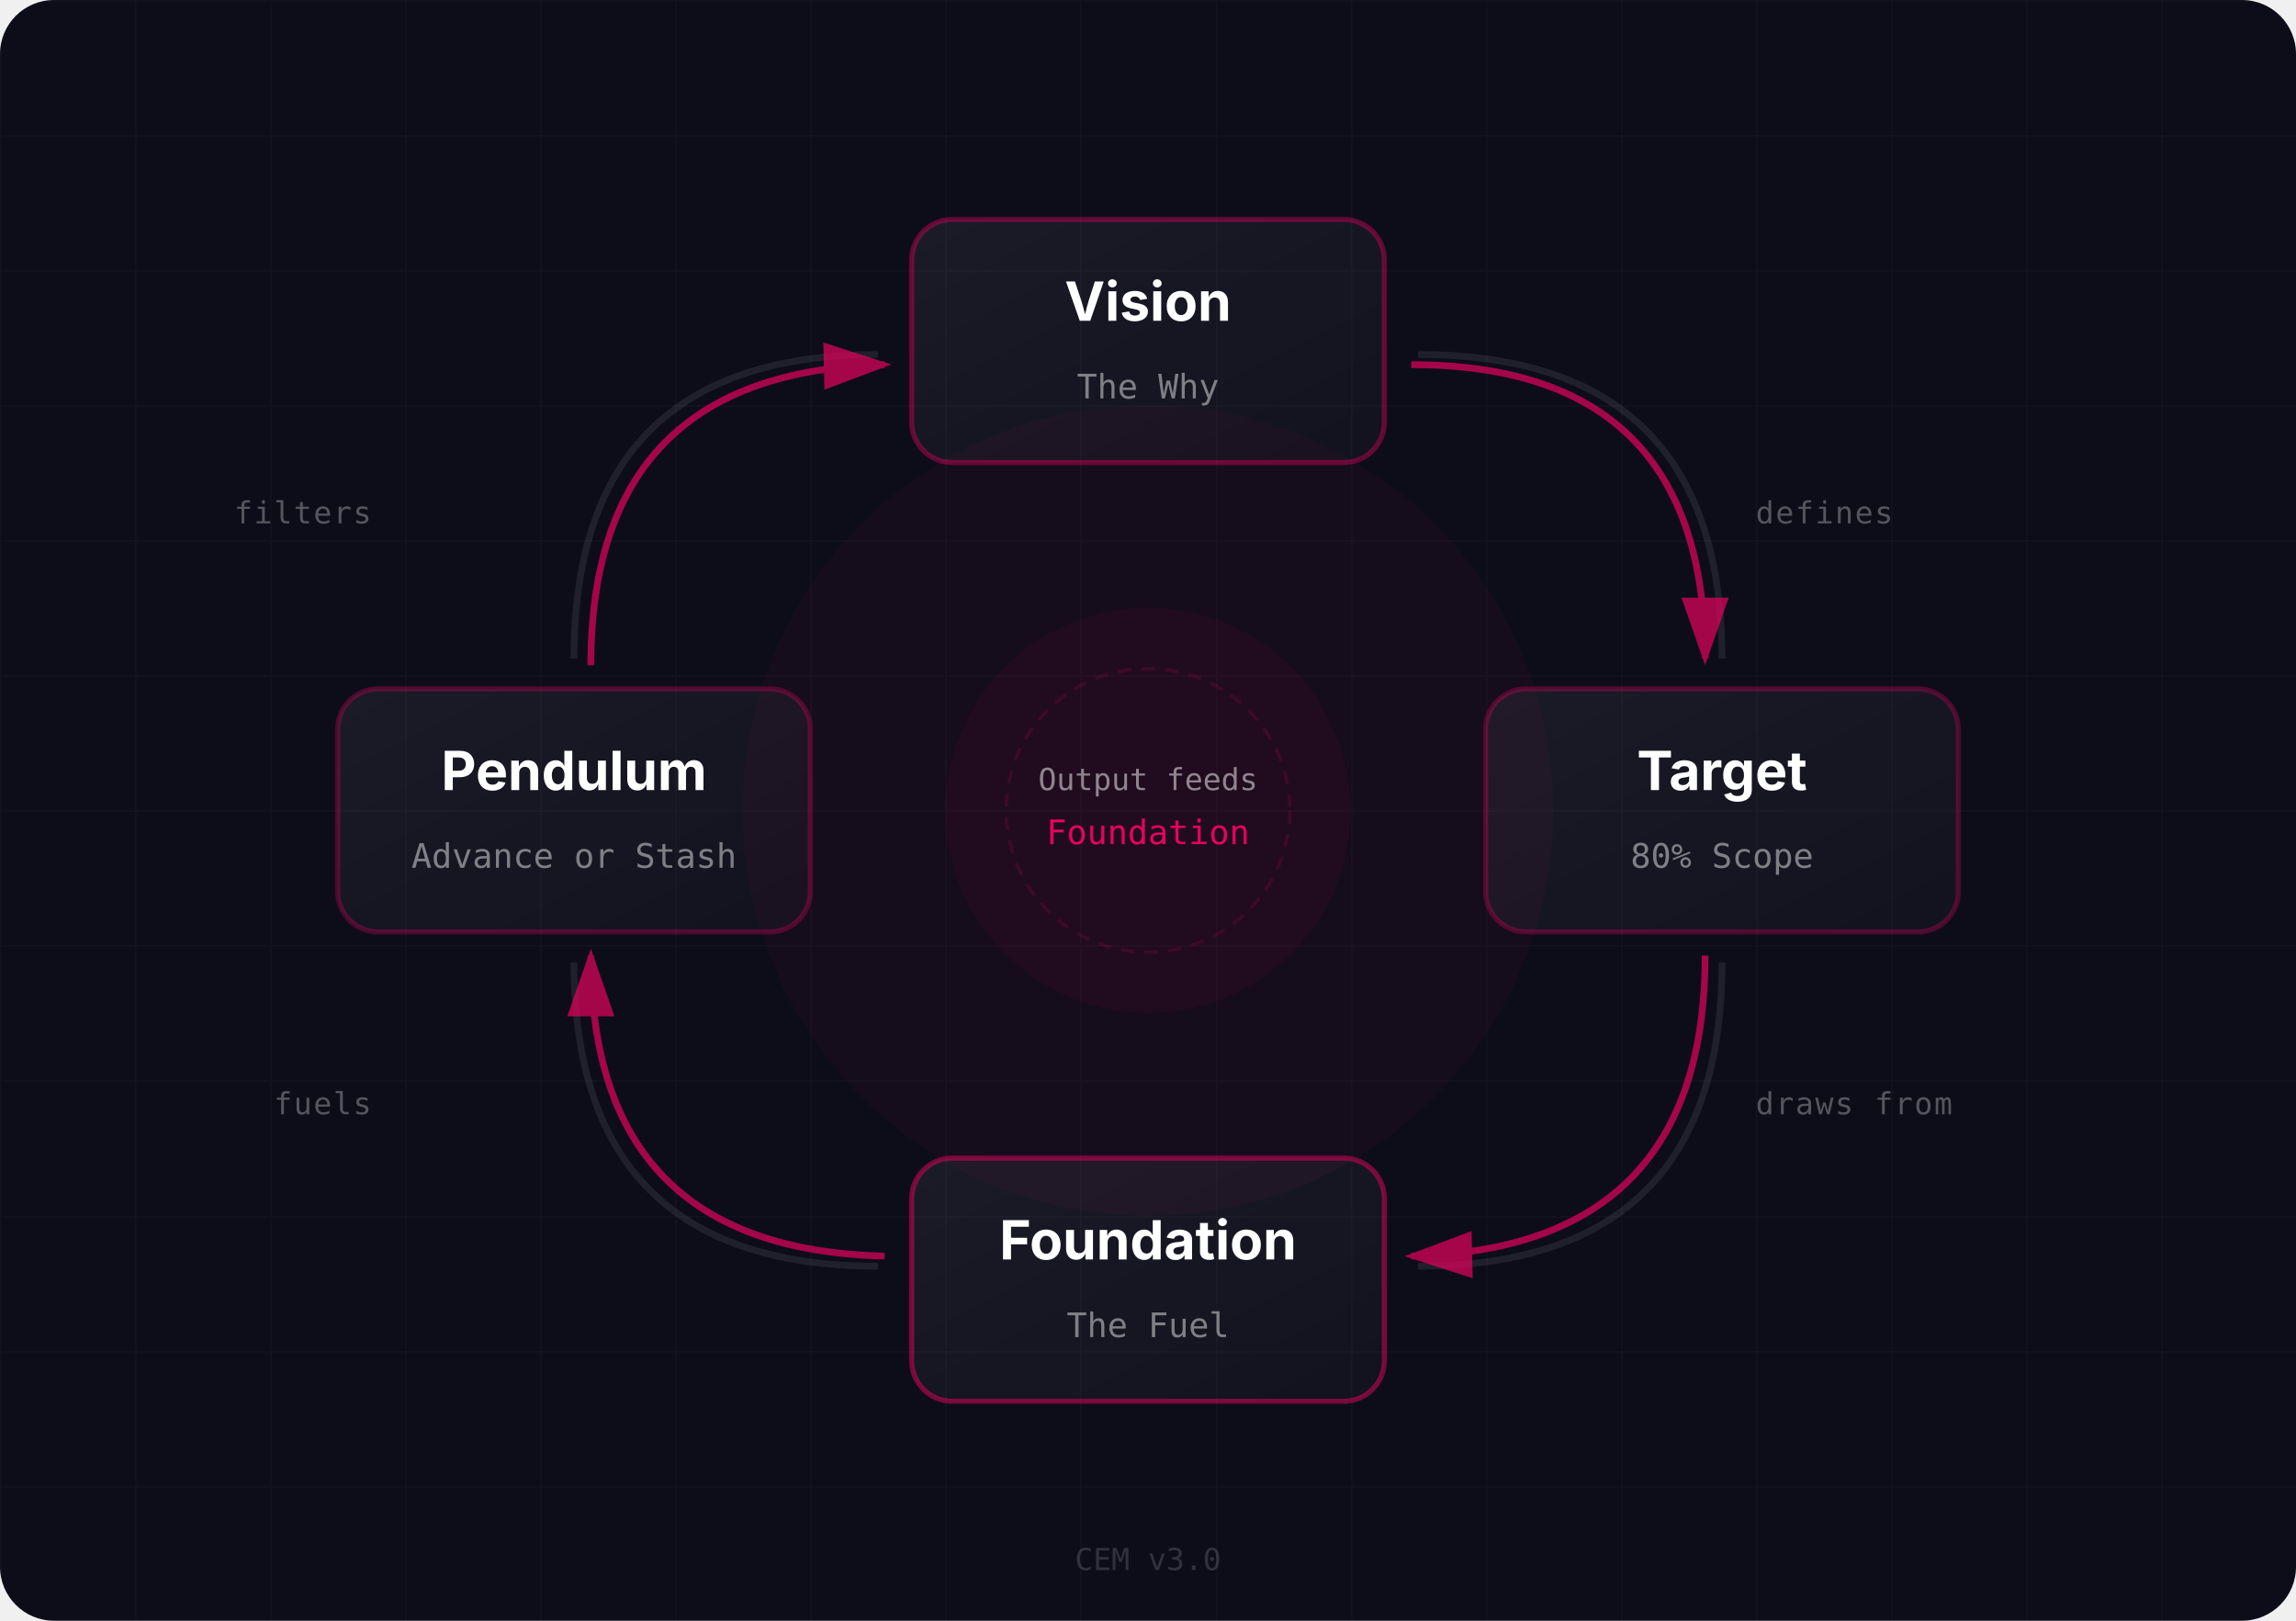
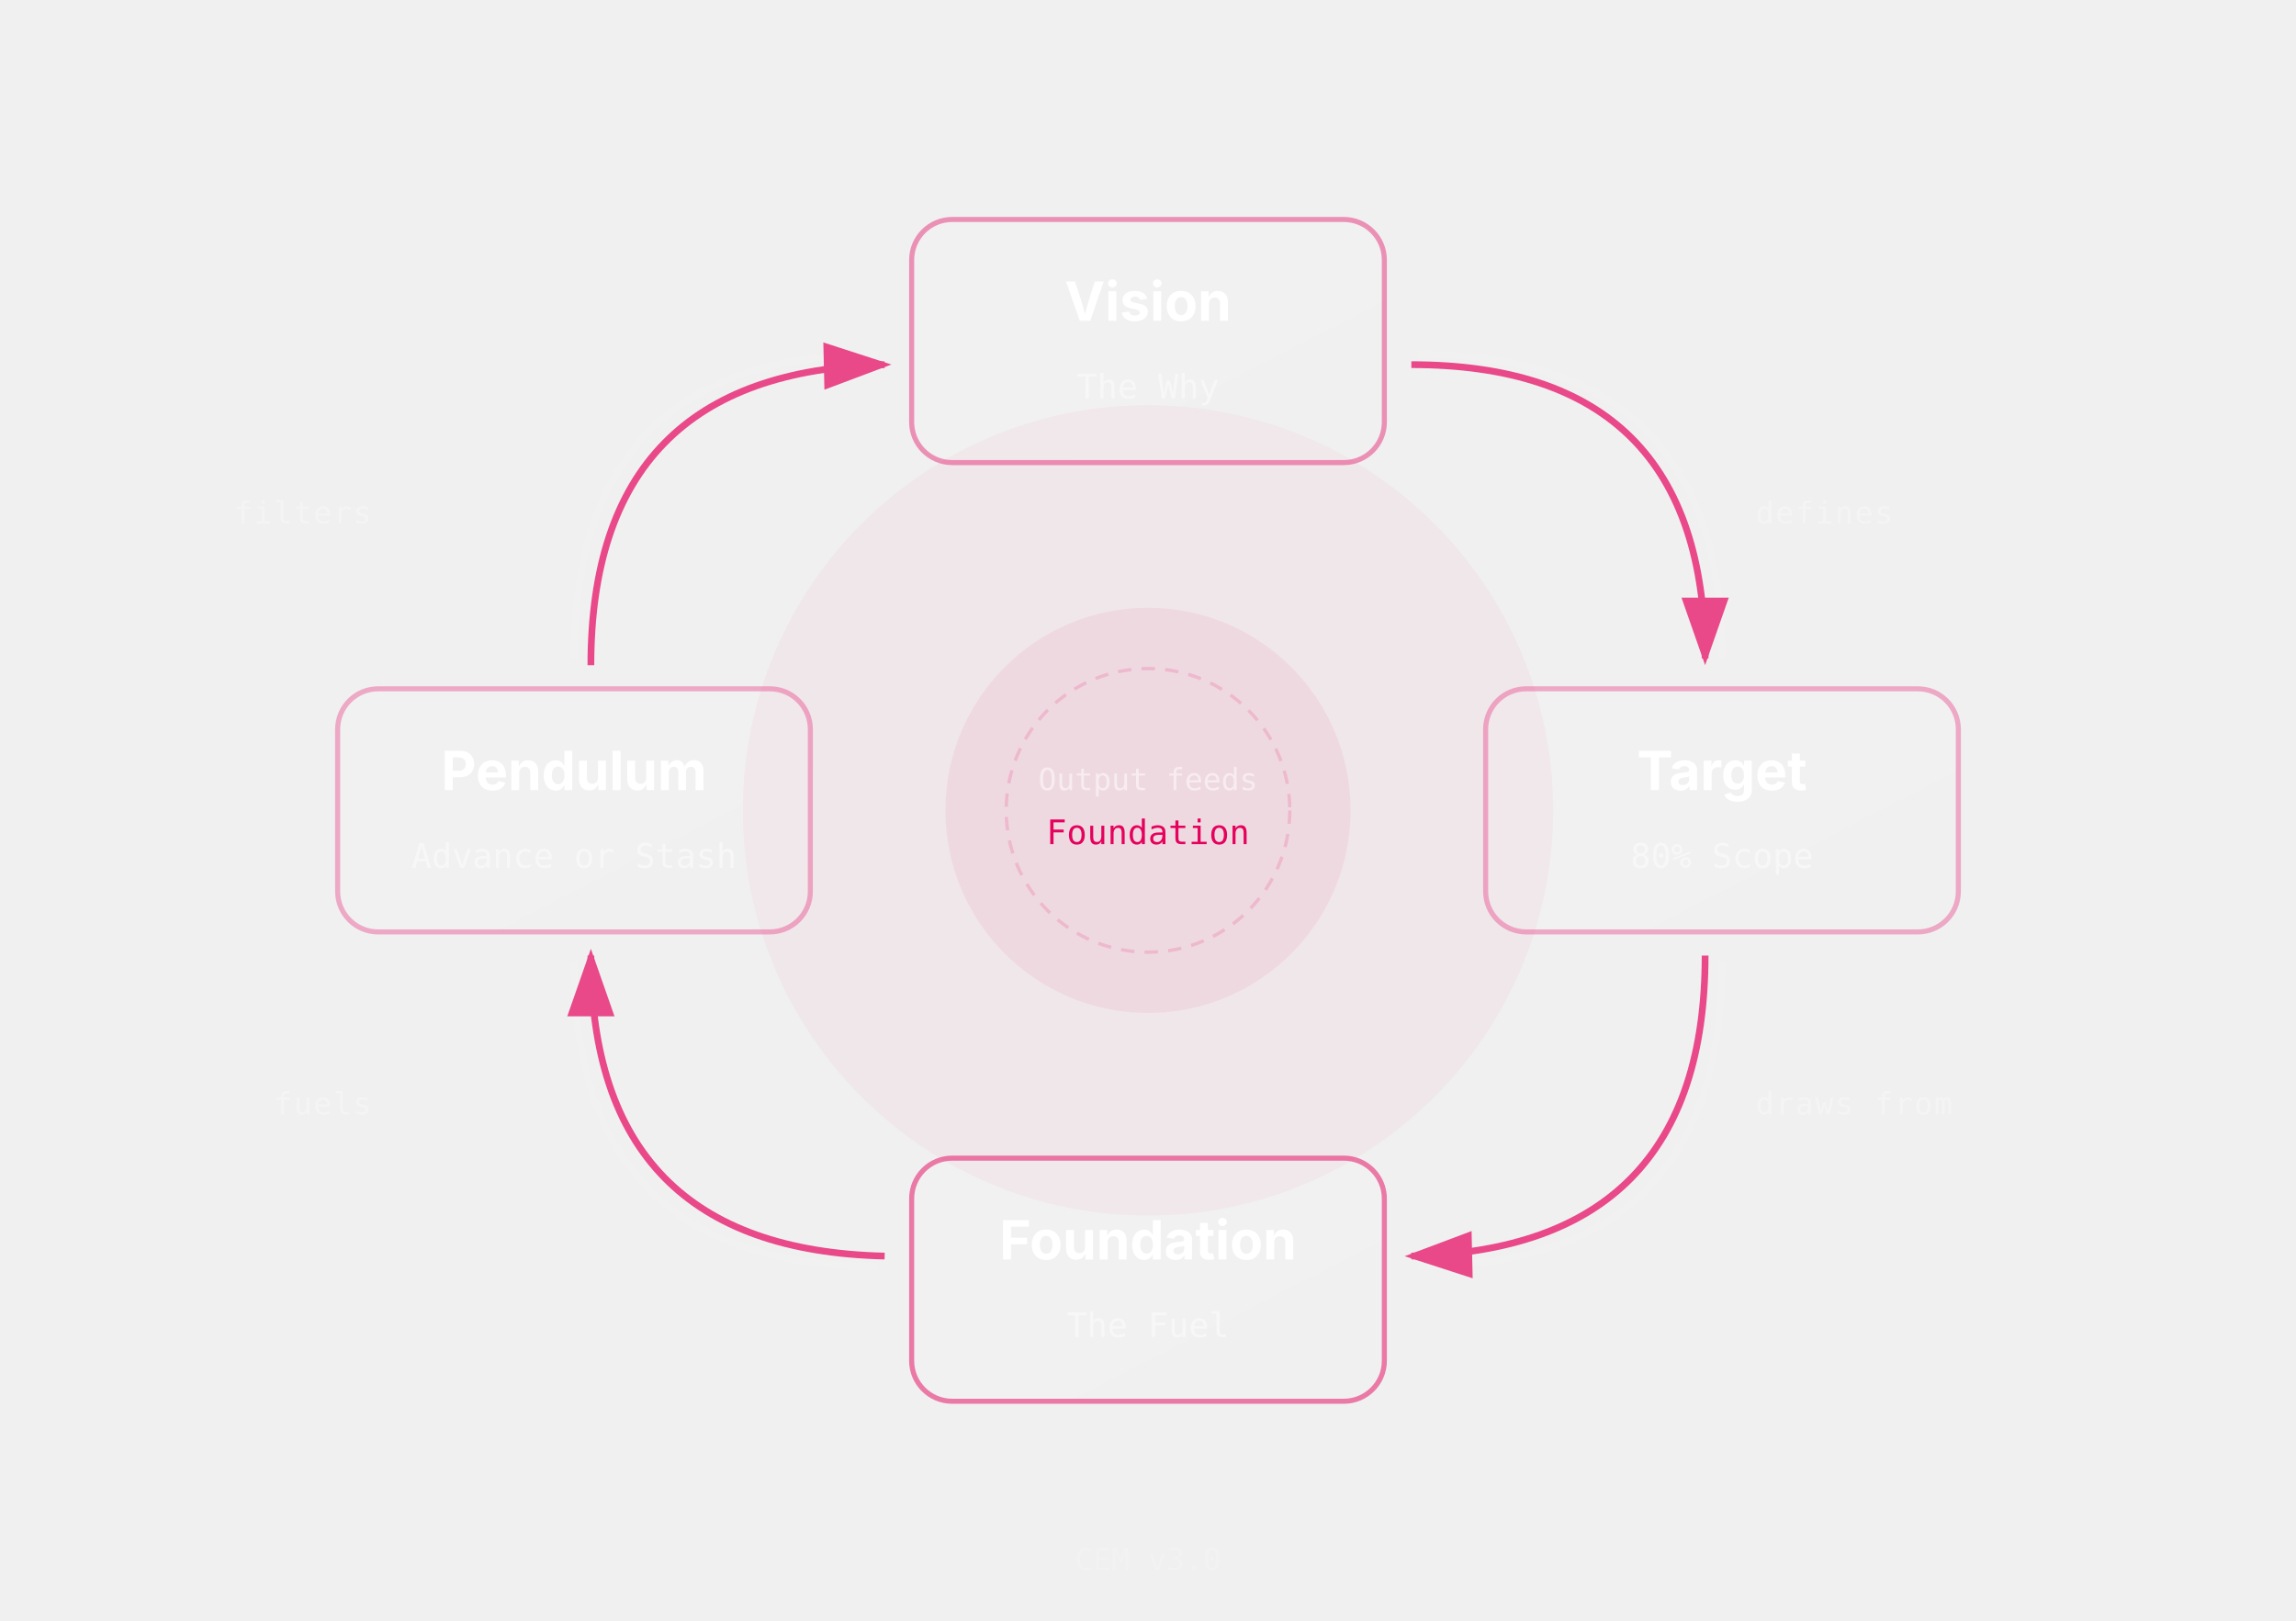
<svg xmlns="http://www.w3.org/2000/svg" viewBox="0 0 680 480" width="680" height="480">
  <defs>
    <marker id="arrow" markerWidth="10" markerHeight="7" refX="9" refY="3.5" orient="auto">
      <polygon points="0 0, 10 3.5, 0 7" fill="#e5025d" />
    </marker>
    <marker id="arrowSub" markerWidth="10" markerHeight="7" refX="9" refY="3.5" orient="auto">
      <polygon points="0 0, 10 3.5, 0 7" fill="rgba(255,255,255,0.25)" />
    </marker>
    <linearGradient id="cardGrad" x1="0" y1="0" x2="1" y2="1">
      <stop offset="0%" stop-color="rgba(255,255,255,0.06)" />
      <stop offset="100%" stop-color="rgba(255,255,255,0.02)" />
    </linearGradient>
    <filter id="glow">
      <feGaussianBlur stdDeviation="8" result="blur" />
      <feMerge>
        <feMergeNode in="blur" />
        <feMergeNode in="SourceGraphic" />
      </feMerge>
    </filter>
  </defs>
-   <rect width="680" height="480" fill="#0D0D1A" rx="16" />
+   <rect width="680" height="480" fill="transparent" rx="16" />
  <pattern id="grid" width="40" height="40" patternUnits="userSpaceOnUse">
    <path d="M 40 0 L 0 0 0 40" fill="none" stroke="rgba(255,255,255,0.02)" stroke-width="1" />
  </pattern>
  <rect width="680" height="480" fill="url(#grid)" rx="16" />
  <circle cx="340" cy="240" r="120" fill="rgba(229,2,93,0.04)" />
  <circle cx="340" cy="240" r="60" fill="rgba(229,2,93,0.06)" />
  <path d="M420,105 Q510,105 510,195" stroke="rgba(255,255,255,0.08)" stroke-width="2" fill="none" />
  <path d="M510,285 Q510,375 420,375" stroke="rgba(255,255,255,0.08)" stroke-width="2" fill="none" />
  <path d="M260,375 Q170,375 170,285" stroke="rgba(255,255,255,0.08)" stroke-width="2" fill="none" />
  <path d="M170,195 Q170,105 260,105" stroke="rgba(255,255,255,0.08)" stroke-width="2" fill="none" />
  <path d="M418,108 Q505,108 505,195" stroke="#e5025d" stroke-width="2" fill="none" marker-end="url(#arrow)" opacity="0.7" />
  <path d="M505,283 Q505,370 418,372" stroke="#e5025d" stroke-width="2" fill="none" marker-end="url(#arrow)" opacity="0.7" />
  <path d="M262,372 Q175,370 175,283" stroke="#e5025d" stroke-width="2" fill="none" marker-end="url(#arrow)" opacity="0.7" />
  <path d="M175,197 Q175,110 262,108" stroke="#e5025d" stroke-width="2" fill="none" marker-end="url(#arrow)" opacity="0.7" />
  <text x="520" y="155" text-anchor="start" fill="rgba(255,255,255,0.3)" font-family="'DM Mono', monospace" font-size="9" letter-spacing="0.05em">defines</text>
  <text x="520" y="330" text-anchor="start" fill="rgba(255,255,255,0.3)" font-family="'DM Mono', monospace" font-size="9" letter-spacing="0.05em">draws from</text>
  <text x="110" y="330" text-anchor="end" fill="rgba(255,255,255,0.3)" font-family="'DM Mono', monospace" font-size="9" letter-spacing="0.05em">fuels</text>
  <text x="110" y="155" text-anchor="end" fill="rgba(255,255,255,0.3)" font-family="'DM Mono', monospace" font-size="9" letter-spacing="0.05em">filters</text>
  <rect x="270" y="65" width="140" height="72" rx="12" fill="url(#cardGrad)" stroke="rgba(229,2,93,0.4)" stroke-width="1.5" />
  <text x="340" y="95" text-anchor="middle" fill="#ffffff" font-family="'Inter', sans-serif" font-size="16" font-weight="700">Vision</text>
  <text x="340" y="118" text-anchor="middle" fill="rgba(255,255,255,0.45)" font-family="'DM Mono', monospace" font-size="10">The Why</text>
  <rect x="440" y="204" width="140" height="72" rx="12" fill="url(#cardGrad)" stroke="rgba(229,2,93,0.3)" stroke-width="1.5" />
  <text x="510" y="234" text-anchor="middle" fill="#ffffff" font-family="'Inter', sans-serif" font-size="16" font-weight="700">Target</text>
  <text x="510" y="257" text-anchor="middle" fill="rgba(255,255,255,0.45)" font-family="'DM Mono', monospace" font-size="10">80% Scope</text>
  <rect x="270" y="343" width="140" height="72" rx="12" fill="url(#cardGrad)" stroke="rgba(229,2,93,0.5)" stroke-width="1.5" />
  <text x="340" y="373" text-anchor="middle" fill="#ffffff" font-family="'Inter', sans-serif" font-size="16" font-weight="700">Foundation</text>
  <text x="340" y="396" text-anchor="middle" fill="rgba(255,255,255,0.45)" font-family="'DM Mono', monospace" font-size="10">The Fuel</text>
  <rect x="100" y="204" width="140" height="72" rx="12" fill="url(#cardGrad)" stroke="rgba(229,2,93,0.3)" stroke-width="1.5" />
  <text x="170" y="234" text-anchor="middle" fill="#ffffff" font-family="'Inter', sans-serif" font-size="16" font-weight="700">Pendulum</text>
  <text x="170" y="257" text-anchor="middle" fill="rgba(255,255,255,0.45)" font-family="'DM Mono', monospace" font-size="10">Advance or Stash</text>
  <circle cx="340" cy="240" r="42" fill="none" stroke="rgba(229,2,93,0.15)" stroke-width="1" stroke-dasharray="4,3" />
  <text x="340" y="234" text-anchor="middle" fill="rgba(255,255,255,0.5)" font-family="'DM Mono', monospace" font-size="9">Output feeds</text>
  <text x="340" y="250" text-anchor="middle" fill="#e5025d" font-family="'DM Mono', monospace" font-size="10" font-weight="500">Foundation</text>
  <text x="340" y="465" text-anchor="middle" fill="rgba(255,255,255,0.15)" font-family="'DM Mono', monospace" font-size="9">CEM v3.0</text>
</svg>
